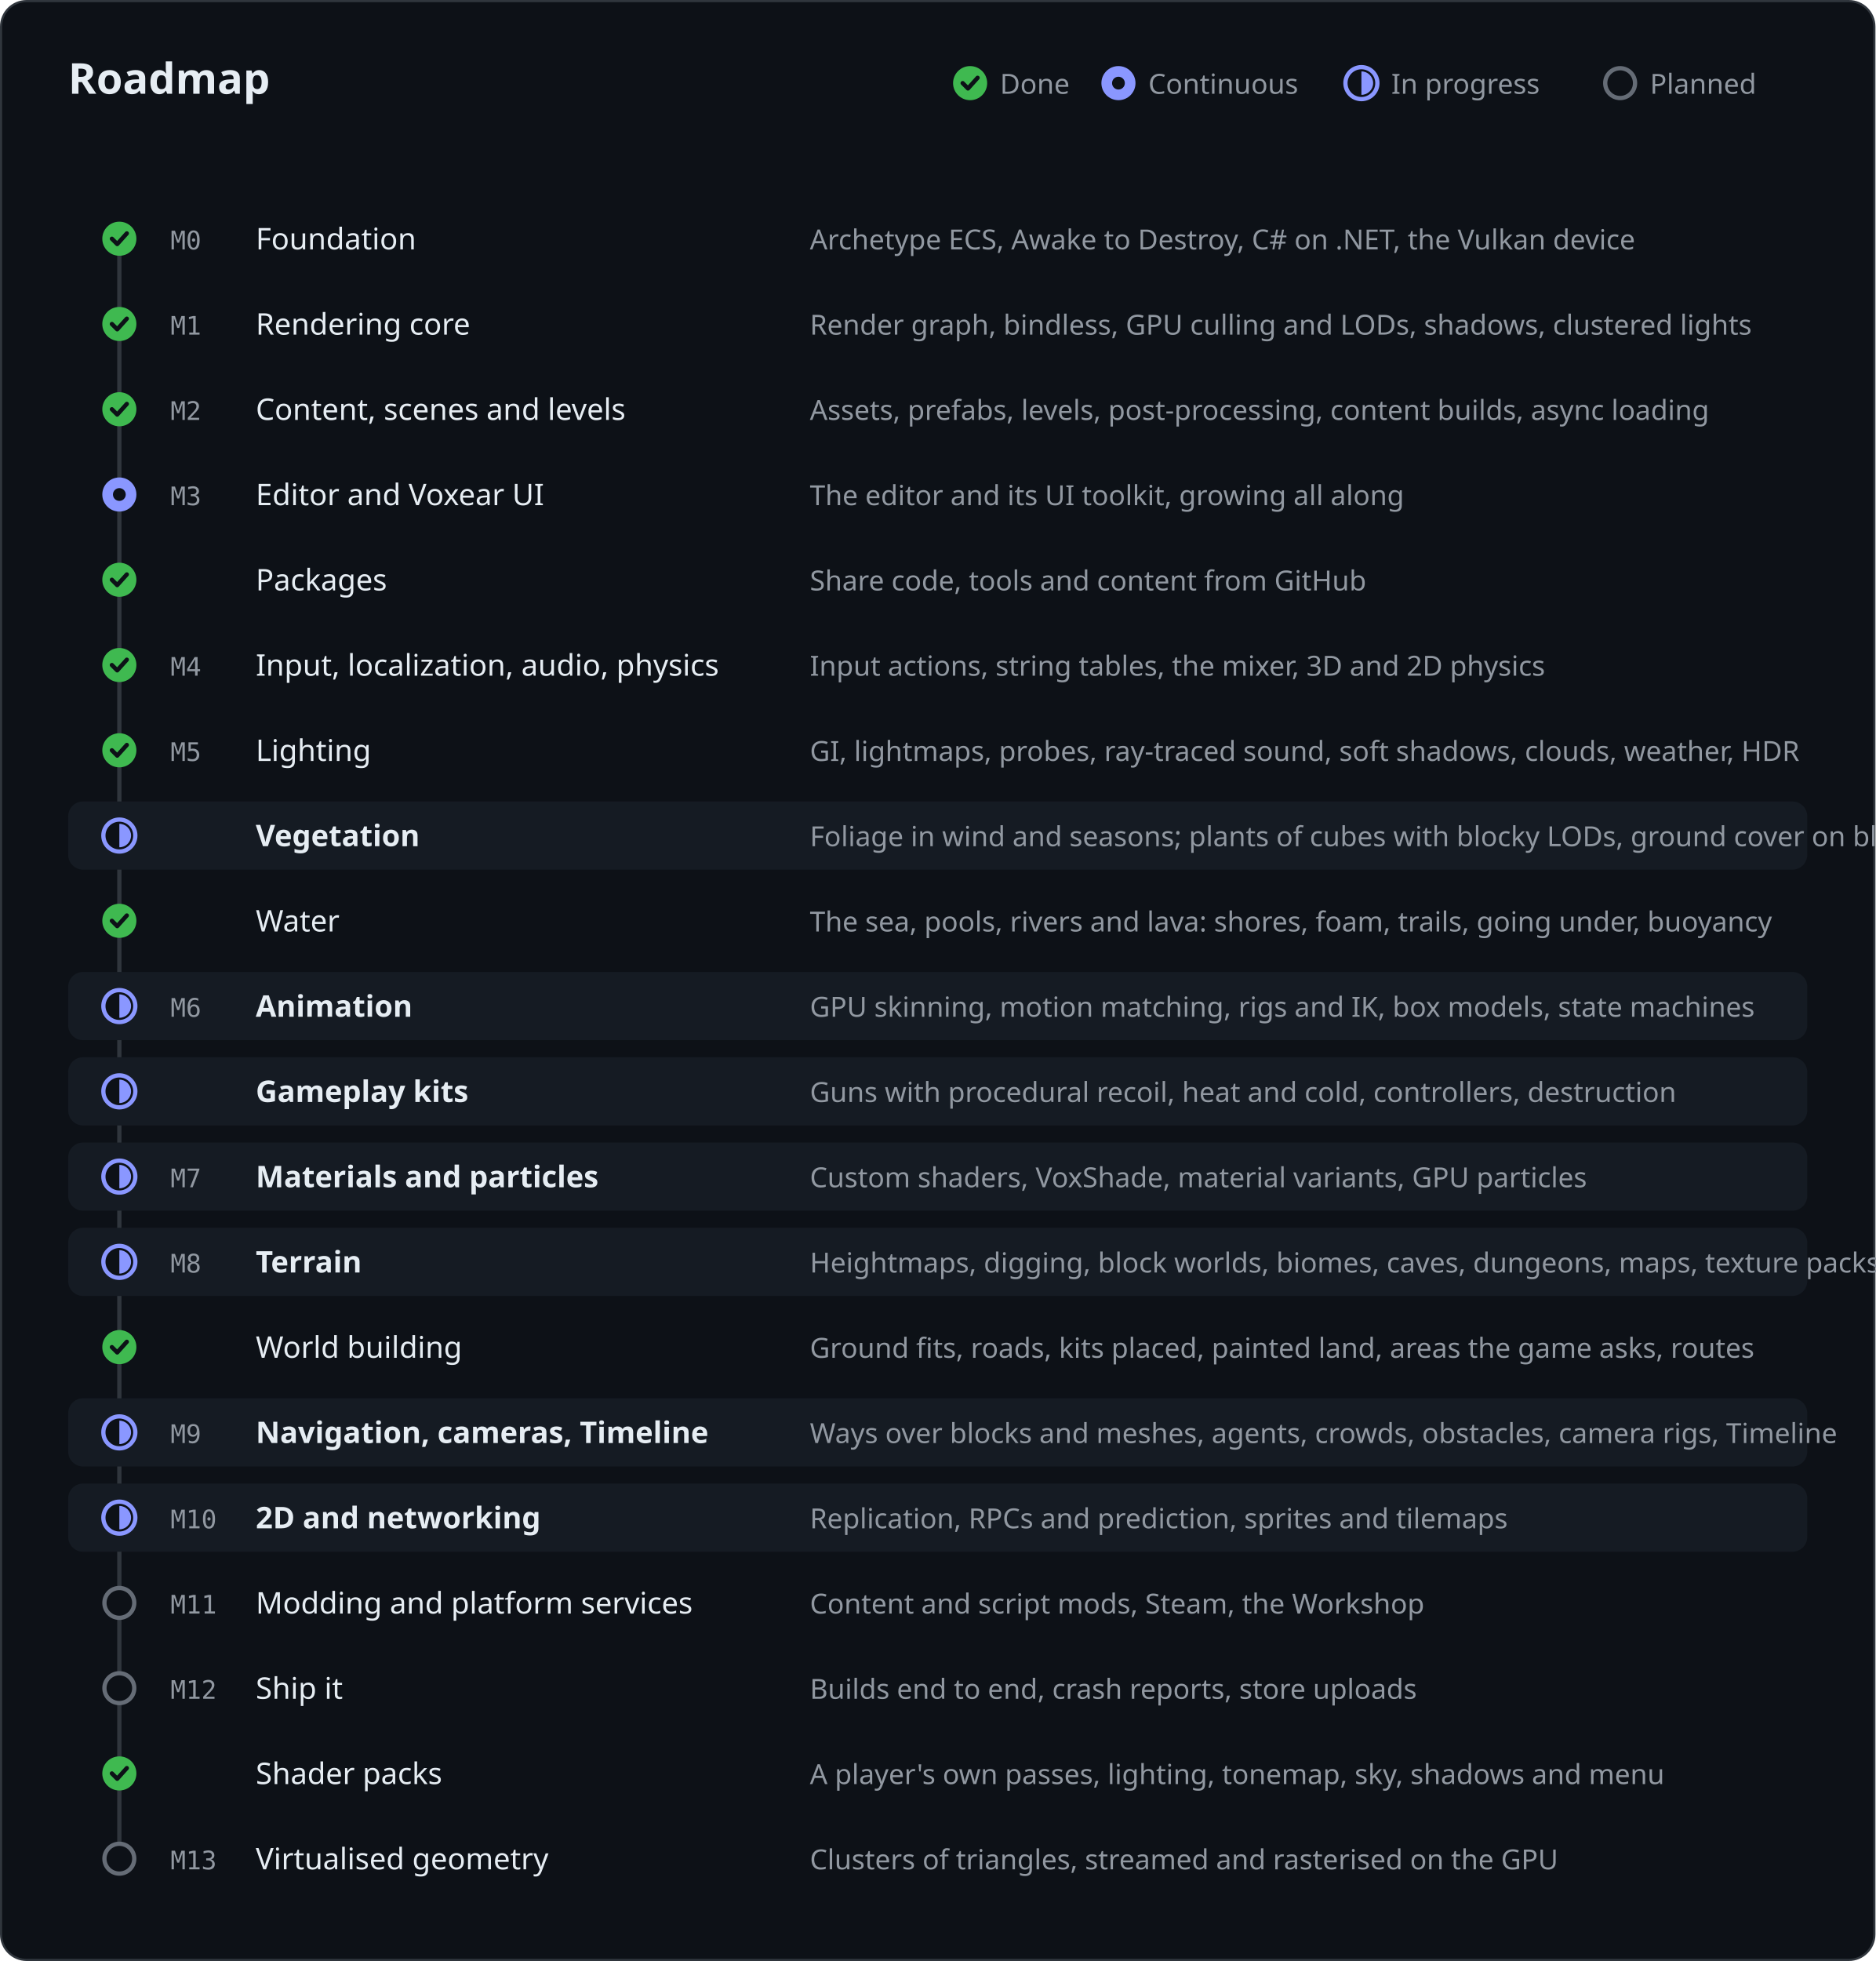
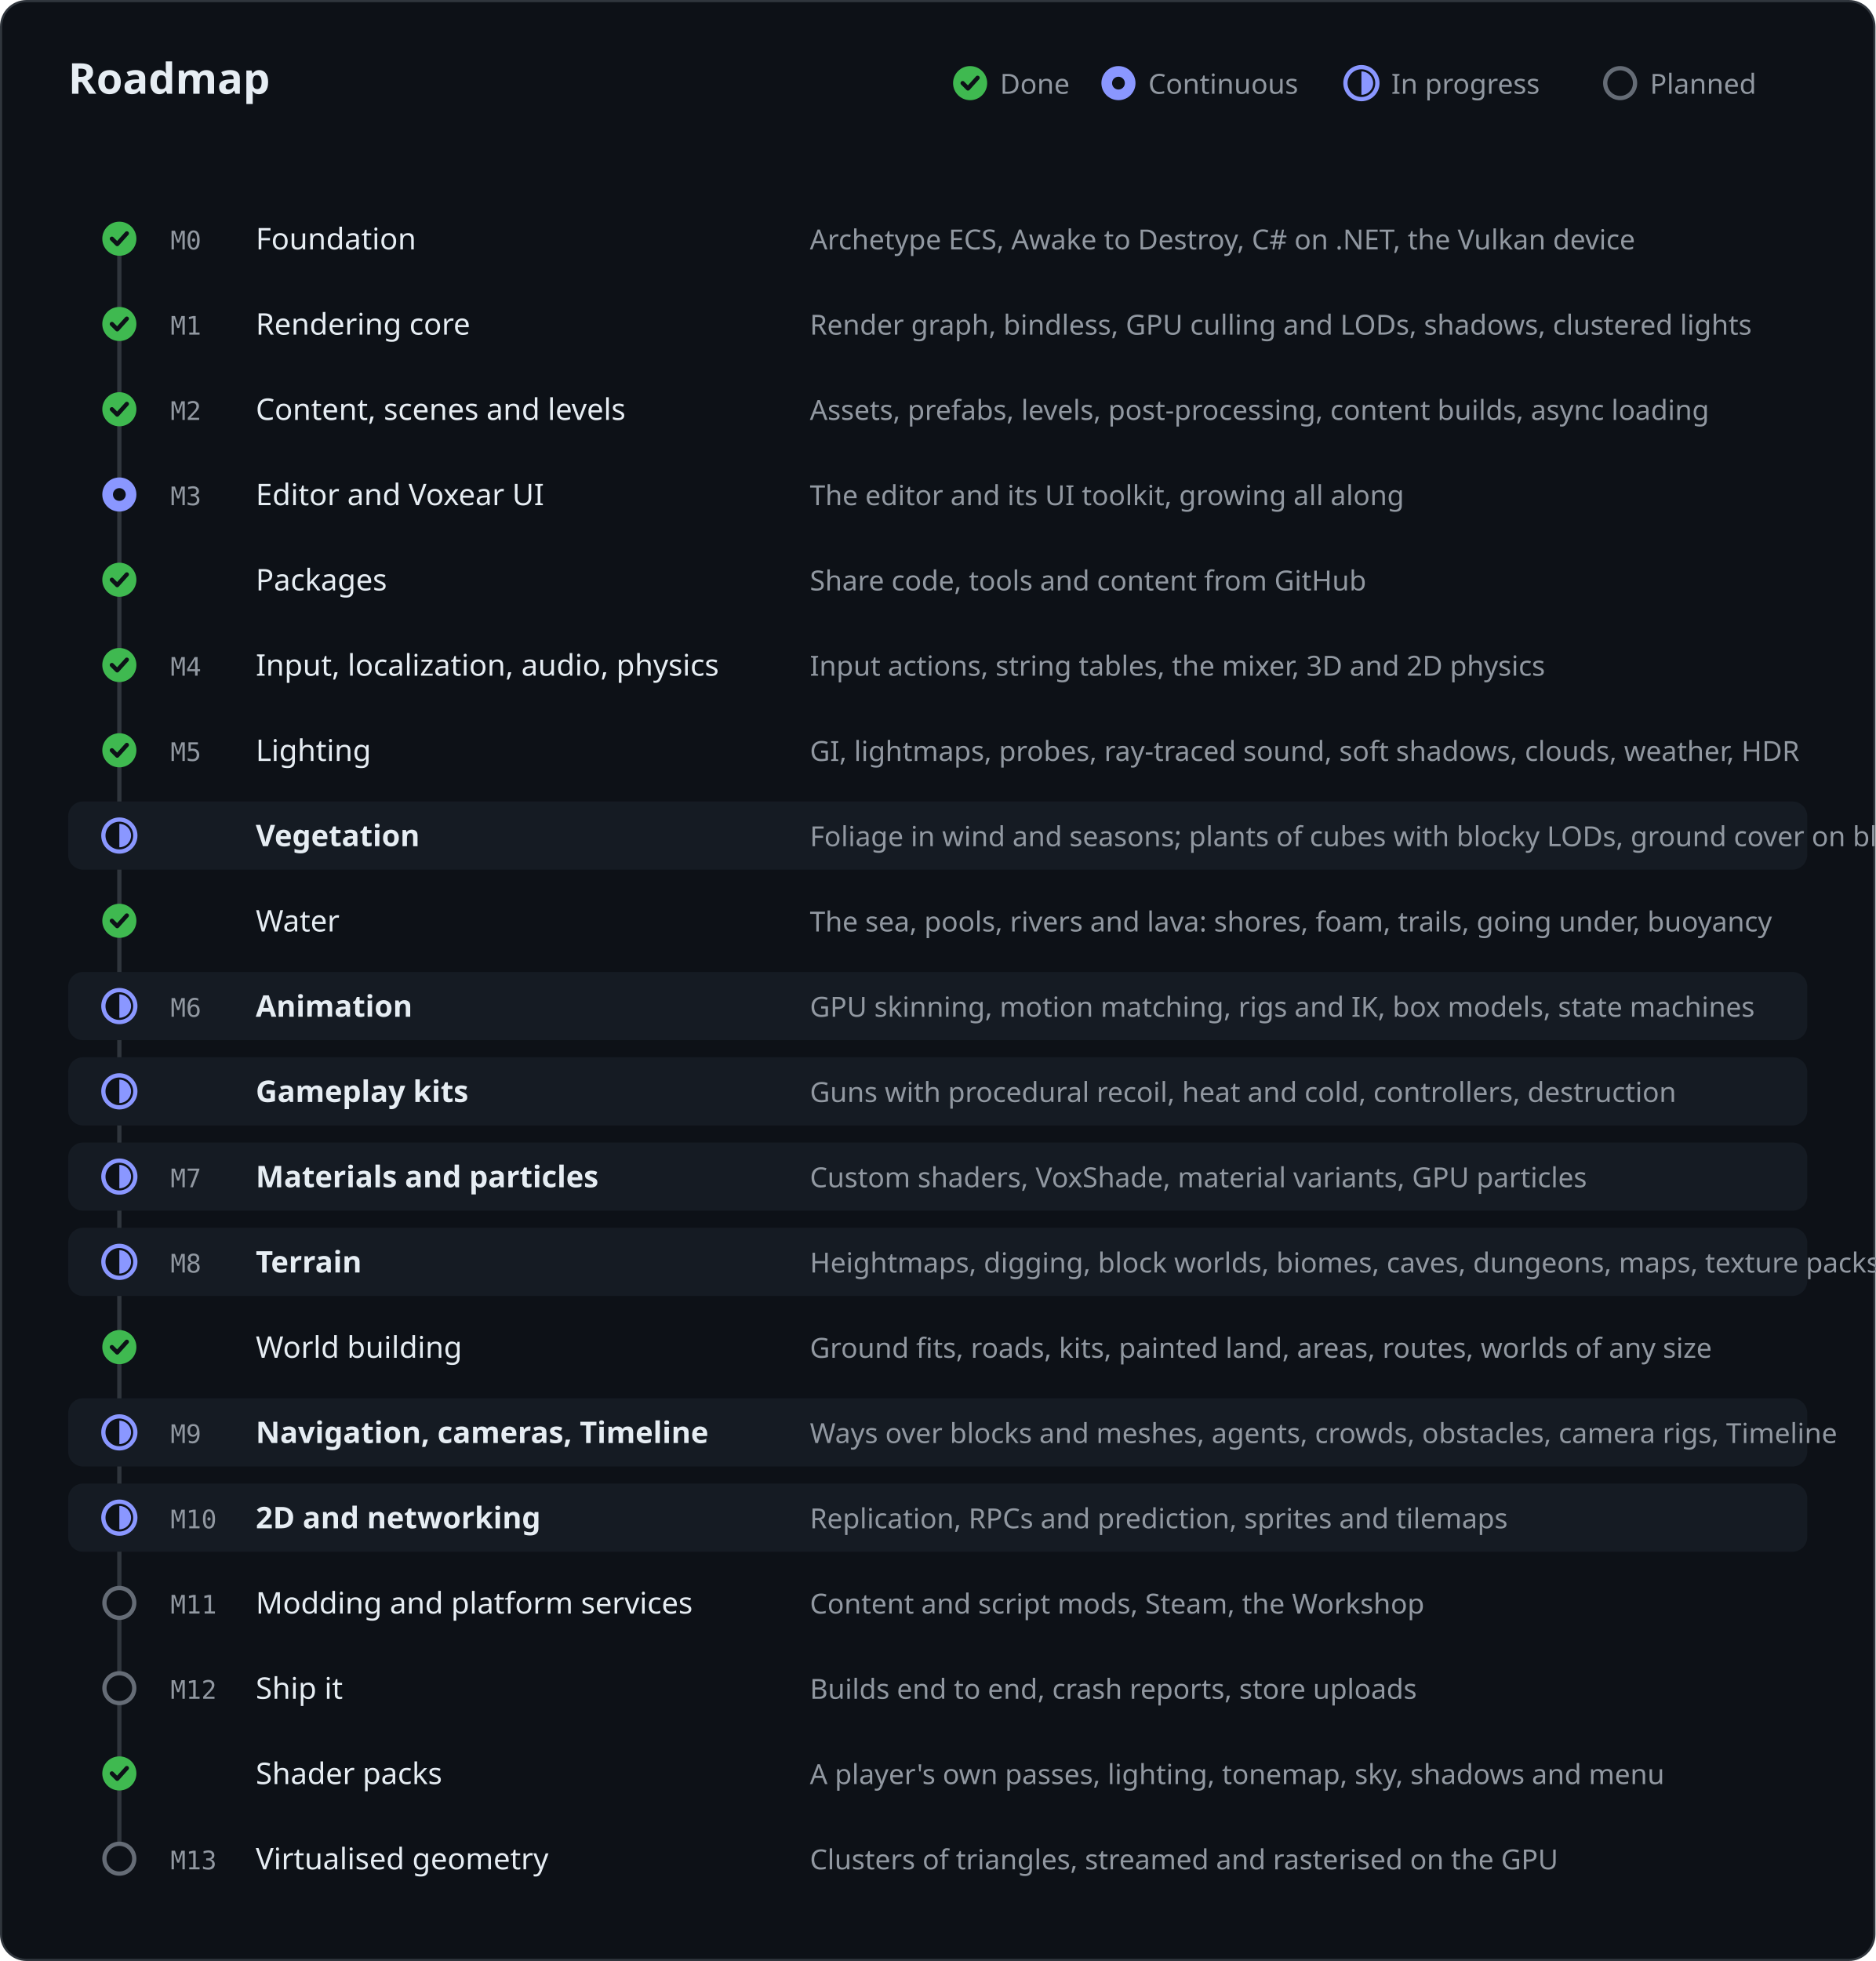
<svg xmlns="http://www.w3.org/2000/svg" width="880" height="920" viewBox="0 0 880 920" role="img" aria-label="Voxear roadmap">
  <rect x="0.5" y="0.5" width="879" height="919" rx="12" fill="#0d1117" stroke="#30363d" />
  <text x="32" y="44" font-family="-apple-system, BlinkMacSystemFont, 'Segoe UI', 'Noto Sans', Helvetica, Arial, sans-serif" font-size="20" font-weight="600" fill="#e6edf3">Roadmap</text>
  <circle cx="760.2" cy="39" r="7" fill="#0d1117" stroke="#656c76" stroke-width="2" />
  <text x="774.2" y="44" font-family="-apple-system, BlinkMacSystemFont, 'Segoe UI', 'Noto Sans', Helvetica, Arial, sans-serif" font-size="13" fill="#9198a1">Planned</text>
  <circle cx="638.8" cy="39" r="7.5" fill="#0d1117" stroke="#8a97ff" stroke-width="2" />
  <path d="M638.8 33.5 a5.5 5.5 0 0 1 0 11 z" fill="#8a97ff" />
  <text x="652.8" y="44" font-family="-apple-system, BlinkMacSystemFont, 'Segoe UI', 'Noto Sans', Helvetica, Arial, sans-serif" font-size="13" fill="#9198a1">In progress</text>
  <circle cx="524.8" cy="39" r="8" fill="#8a97ff" />
  <circle cx="524.8" cy="39" r="3" fill="#0d1117" />
  <text x="538.8" y="44" font-family="-apple-system, BlinkMacSystemFont, 'Segoe UI', 'Noto Sans', Helvetica, Arial, sans-serif" font-size="13" fill="#9198a1">Continuous</text>
  <circle cx="455.2" cy="39" r="8" fill="#3fb950" />
  <path d="M451.7 39 l2.5 2.5 l4.5-5" fill="none" stroke="#0d1117" stroke-width="2" stroke-linecap="round" stroke-linejoin="round" />
  <text x="469.2" y="44" font-family="-apple-system, BlinkMacSystemFont, 'Segoe UI', 'Noto Sans', Helvetica, Arial, sans-serif" font-size="13" fill="#9198a1">Done</text>
  <line x1="56" y1="112" x2="56" y2="872" stroke="#30363d" stroke-width="2" />
  <circle cx="56" cy="112" r="8" fill="#3fb950" />
  <path d="M52.5 112 l2.5 2.5 l4.5-5" fill="none" stroke="#0d1117" stroke-width="2" stroke-linecap="round" stroke-linejoin="round" />
  <text x="80" y="117" font-family="ui-monospace, SFMono-Regular, 'SF Mono', Menlo, Consolas, monospace" font-size="12" fill="#9198a1">M0</text>
  <text x="120" y="117" font-family="-apple-system, BlinkMacSystemFont, 'Segoe UI', 'Noto Sans', Helvetica, Arial, sans-serif" font-size="14" font-weight="500" fill="#e6edf3">Foundation</text>
  <text x="380" y="117" font-family="-apple-system, BlinkMacSystemFont, 'Segoe UI', 'Noto Sans', Helvetica, Arial, sans-serif" font-size="13" fill="#9198a1">Archetype ECS, Awake to Destroy, C# on .NET, the Vulkan device</text>
  <circle cx="56" cy="152" r="8" fill="#3fb950" />
  <path d="M52.5 152 l2.5 2.5 l4.5-5" fill="none" stroke="#0d1117" stroke-width="2" stroke-linecap="round" stroke-linejoin="round" />
  <text x="80" y="157" font-family="ui-monospace, SFMono-Regular, 'SF Mono', Menlo, Consolas, monospace" font-size="12" fill="#9198a1">M1</text>
  <text x="120" y="157" font-family="-apple-system, BlinkMacSystemFont, 'Segoe UI', 'Noto Sans', Helvetica, Arial, sans-serif" font-size="14" font-weight="500" fill="#e6edf3">Rendering core</text>
  <text x="380" y="157" font-family="-apple-system, BlinkMacSystemFont, 'Segoe UI', 'Noto Sans', Helvetica, Arial, sans-serif" font-size="13" fill="#9198a1">Render graph, bindless, GPU culling and LODs, shadows, clustered lights</text>
  <circle cx="56" cy="192" r="8" fill="#3fb950" />
  <path d="M52.5 192 l2.5 2.5 l4.5-5" fill="none" stroke="#0d1117" stroke-width="2" stroke-linecap="round" stroke-linejoin="round" />
  <text x="80" y="197" font-family="ui-monospace, SFMono-Regular, 'SF Mono', Menlo, Consolas, monospace" font-size="12" fill="#9198a1">M2</text>
  <text x="120" y="197" font-family="-apple-system, BlinkMacSystemFont, 'Segoe UI', 'Noto Sans', Helvetica, Arial, sans-serif" font-size="14" font-weight="500" fill="#e6edf3">Content, scenes and levels</text>
  <text x="380" y="197" font-family="-apple-system, BlinkMacSystemFont, 'Segoe UI', 'Noto Sans', Helvetica, Arial, sans-serif" font-size="13" fill="#9198a1">Assets, prefabs, levels, post-processing, content builds, async loading</text>
  <circle cx="56" cy="232" r="8" fill="#8a97ff" />
  <circle cx="56" cy="232" r="3" fill="#0d1117" />
  <text x="80" y="237" font-family="ui-monospace, SFMono-Regular, 'SF Mono', Menlo, Consolas, monospace" font-size="12" fill="#9198a1">M3</text>
  <text x="120" y="237" font-family="-apple-system, BlinkMacSystemFont, 'Segoe UI', 'Noto Sans', Helvetica, Arial, sans-serif" font-size="14" font-weight="500" fill="#e6edf3">Editor and Voxear UI</text>
  <text x="380" y="237" font-family="-apple-system, BlinkMacSystemFont, 'Segoe UI', 'Noto Sans', Helvetica, Arial, sans-serif" font-size="13" fill="#9198a1">The editor and its UI toolkit, growing all along</text>
  <circle cx="56" cy="272" r="8" fill="#3fb950" />
  <path d="M52.5 272 l2.5 2.5 l4.5-5" fill="none" stroke="#0d1117" stroke-width="2" stroke-linecap="round" stroke-linejoin="round" />
  <text x="80" y="277" font-family="ui-monospace, SFMono-Regular, 'SF Mono', Menlo, Consolas, monospace" font-size="12" fill="#9198a1" />
  <text x="120" y="277" font-family="-apple-system, BlinkMacSystemFont, 'Segoe UI', 'Noto Sans', Helvetica, Arial, sans-serif" font-size="14" font-weight="500" fill="#e6edf3">Packages</text>
  <text x="380" y="277" font-family="-apple-system, BlinkMacSystemFont, 'Segoe UI', 'Noto Sans', Helvetica, Arial, sans-serif" font-size="13" fill="#9198a1">Share code, tools and content from GitHub</text>
  <circle cx="56" cy="312" r="8" fill="#3fb950" />
  <path d="M52.5 312 l2.5 2.5 l4.5-5" fill="none" stroke="#0d1117" stroke-width="2" stroke-linecap="round" stroke-linejoin="round" />
  <text x="80" y="317" font-family="ui-monospace, SFMono-Regular, 'SF Mono', Menlo, Consolas, monospace" font-size="12" fill="#9198a1">M4</text>
  <text x="120" y="317" font-family="-apple-system, BlinkMacSystemFont, 'Segoe UI', 'Noto Sans', Helvetica, Arial, sans-serif" font-size="14" font-weight="500" fill="#e6edf3">Input, localization, audio, physics</text>
  <text x="380" y="317" font-family="-apple-system, BlinkMacSystemFont, 'Segoe UI', 'Noto Sans', Helvetica, Arial, sans-serif" font-size="13" fill="#9198a1">Input actions, string tables, the mixer, 3D and 2D physics</text>
  <circle cx="56" cy="352" r="8" fill="#3fb950" />
  <path d="M52.5 352 l2.5 2.5 l4.5-5" fill="none" stroke="#0d1117" stroke-width="2" stroke-linecap="round" stroke-linejoin="round" />
  <text x="80" y="357" font-family="ui-monospace, SFMono-Regular, 'SF Mono', Menlo, Consolas, monospace" font-size="12" fill="#9198a1">M5</text>
  <text x="120" y="357" font-family="-apple-system, BlinkMacSystemFont, 'Segoe UI', 'Noto Sans', Helvetica, Arial, sans-serif" font-size="14" font-weight="500" fill="#e6edf3">Lighting</text>
  <text x="380" y="357" font-family="-apple-system, BlinkMacSystemFont, 'Segoe UI', 'Noto Sans', Helvetica, Arial, sans-serif" font-size="13" fill="#9198a1">GI, lightmaps, probes, ray-traced sound, soft shadows, clouds, weather, HDR</text>
  <rect x="32" y="376" width="816" height="32" rx="7" fill="#151b23" />
  <circle cx="56" cy="392" r="7.5" fill="#0d1117" stroke="#8a97ff" stroke-width="2" />
  <path d="M56 386.5 a5.5 5.5 0 0 1 0 11 z" fill="#8a97ff" />
  <text x="80" y="397" font-family="ui-monospace, SFMono-Regular, 'SF Mono', Menlo, Consolas, monospace" font-size="12" fill="#9198a1" />
  <text x="120" y="397" font-family="-apple-system, BlinkMacSystemFont, 'Segoe UI', 'Noto Sans', Helvetica, Arial, sans-serif" font-size="14" font-weight="600" fill="#e6edf3">Vegetation</text>
  <text x="380" y="397" font-family="-apple-system, BlinkMacSystemFont, 'Segoe UI', 'Noto Sans', Helvetica, Arial, sans-serif" font-size="13" fill="#9198a1">Foliage in wind and seasons; plants of cubes with blocky LODs, ground cover on blocks</text>
  <circle cx="56" cy="432" r="8" fill="#3fb950" />
  <path d="M52.5 432 l2.5 2.5 l4.5-5" fill="none" stroke="#0d1117" stroke-width="2" stroke-linecap="round" stroke-linejoin="round" />
  <text x="80" y="437" font-family="ui-monospace, SFMono-Regular, 'SF Mono', Menlo, Consolas, monospace" font-size="12" fill="#9198a1" />
  <text x="120" y="437" font-family="-apple-system, BlinkMacSystemFont, 'Segoe UI', 'Noto Sans', Helvetica, Arial, sans-serif" font-size="14" font-weight="500" fill="#e6edf3">Water</text>
  <text x="380" y="437" font-family="-apple-system, BlinkMacSystemFont, 'Segoe UI', 'Noto Sans', Helvetica, Arial, sans-serif" font-size="13" fill="#9198a1">The sea, pools, rivers and lava: shores, foam, trails, going under, buoyancy</text>
  <rect x="32" y="456" width="816" height="32" rx="7" fill="#151b23" />
  <circle cx="56" cy="472" r="7.5" fill="#0d1117" stroke="#8a97ff" stroke-width="2" />
  <path d="M56 466.5 a5.5 5.5 0 0 1 0 11 z" fill="#8a97ff" />
  <text x="80" y="477" font-family="ui-monospace, SFMono-Regular, 'SF Mono', Menlo, Consolas, monospace" font-size="12" fill="#9198a1">M6</text>
  <text x="120" y="477" font-family="-apple-system, BlinkMacSystemFont, 'Segoe UI', 'Noto Sans', Helvetica, Arial, sans-serif" font-size="14" font-weight="600" fill="#e6edf3">Animation</text>
  <text x="380" y="477" font-family="-apple-system, BlinkMacSystemFont, 'Segoe UI', 'Noto Sans', Helvetica, Arial, sans-serif" font-size="13" fill="#9198a1">GPU skinning, motion matching, rigs and IK, box models, state machines</text>
  <rect x="32" y="496" width="816" height="32" rx="7" fill="#151b23" />
  <circle cx="56" cy="512" r="7.5" fill="#0d1117" stroke="#8a97ff" stroke-width="2" />
  <path d="M56 506.5 a5.5 5.5 0 0 1 0 11 z" fill="#8a97ff" />
  <text x="80" y="517" font-family="ui-monospace, SFMono-Regular, 'SF Mono', Menlo, Consolas, monospace" font-size="12" fill="#9198a1" />
  <text x="120" y="517" font-family="-apple-system, BlinkMacSystemFont, 'Segoe UI', 'Noto Sans', Helvetica, Arial, sans-serif" font-size="14" font-weight="600" fill="#e6edf3">Gameplay kits</text>
  <text x="380" y="517" font-family="-apple-system, BlinkMacSystemFont, 'Segoe UI', 'Noto Sans', Helvetica, Arial, sans-serif" font-size="13" fill="#9198a1">Guns with procedural recoil, heat and cold, controllers, destruction</text>
  <rect x="32" y="536" width="816" height="32" rx="7" fill="#151b23" />
  <circle cx="56" cy="552" r="7.5" fill="#0d1117" stroke="#8a97ff" stroke-width="2" />
  <path d="M56 546.5 a5.5 5.5 0 0 1 0 11 z" fill="#8a97ff" />
  <text x="80" y="557" font-family="ui-monospace, SFMono-Regular, 'SF Mono', Menlo, Consolas, monospace" font-size="12" fill="#9198a1">M7</text>
  <text x="120" y="557" font-family="-apple-system, BlinkMacSystemFont, 'Segoe UI', 'Noto Sans', Helvetica, Arial, sans-serif" font-size="14" font-weight="600" fill="#e6edf3">Materials and particles</text>
  <text x="380" y="557" font-family="-apple-system, BlinkMacSystemFont, 'Segoe UI', 'Noto Sans', Helvetica, Arial, sans-serif" font-size="13" fill="#9198a1">Custom shaders, VoxShade, material variants, GPU particles</text>
  <rect x="32" y="576" width="816" height="32" rx="7" fill="#151b23" />
  <circle cx="56" cy="592" r="7.5" fill="#0d1117" stroke="#8a97ff" stroke-width="2" />
  <path d="M56 586.5 a5.5 5.5 0 0 1 0 11 z" fill="#8a97ff" />
  <text x="80" y="597" font-family="ui-monospace, SFMono-Regular, 'SF Mono', Menlo, Consolas, monospace" font-size="12" fill="#9198a1">M8</text>
  <text x="120" y="597" font-family="-apple-system, BlinkMacSystemFont, 'Segoe UI', 'Noto Sans', Helvetica, Arial, sans-serif" font-size="14" font-weight="600" fill="#e6edf3">Terrain</text>
  <text x="380" y="597" font-family="-apple-system, BlinkMacSystemFont, 'Segoe UI', 'Noto Sans', Helvetica, Arial, sans-serif" font-size="13" fill="#9198a1">Heightmaps, digging, block worlds, biomes, caves, dungeons, maps, texture packs</text>
  <circle cx="56" cy="632" r="8" fill="#3fb950" />
  <path d="M52.5 632 l2.5 2.5 l4.5-5" fill="none" stroke="#0d1117" stroke-width="2" stroke-linecap="round" stroke-linejoin="round" />
  <text x="80" y="637" font-family="ui-monospace, SFMono-Regular, 'SF Mono', Menlo, Consolas, monospace" font-size="12" fill="#9198a1" />
  <text x="120" y="637" font-family="-apple-system, BlinkMacSystemFont, 'Segoe UI', 'Noto Sans', Helvetica, Arial, sans-serif" font-size="14" font-weight="500" fill="#e6edf3">World building</text>
-   <text x="380" y="637" font-family="-apple-system, BlinkMacSystemFont, 'Segoe UI', 'Noto Sans', Helvetica, Arial, sans-serif" font-size="13" fill="#9198a1">Ground fits, roads, kits placed, painted land, areas the game asks, routes</text>
+   <text x="380" y="637" font-family="-apple-system, BlinkMacSystemFont, 'Segoe UI', 'Noto Sans', Helvetica, Arial, sans-serif" font-size="13" fill="#9198a1">Ground fits, roads, kits, painted land, areas, routes, worlds of any size</text>
  <rect x="32" y="656" width="816" height="32" rx="7" fill="#151b23" />
  <circle cx="56" cy="672" r="7.5" fill="#0d1117" stroke="#8a97ff" stroke-width="2" />
  <path d="M56 666.5 a5.5 5.5 0 0 1 0 11 z" fill="#8a97ff" />
  <text x="80" y="677" font-family="ui-monospace, SFMono-Regular, 'SF Mono', Menlo, Consolas, monospace" font-size="12" fill="#9198a1">M9</text>
  <text x="120" y="677" font-family="-apple-system, BlinkMacSystemFont, 'Segoe UI', 'Noto Sans', Helvetica, Arial, sans-serif" font-size="14" font-weight="600" fill="#e6edf3">Navigation, cameras, Timeline</text>
  <text x="380" y="677" font-family="-apple-system, BlinkMacSystemFont, 'Segoe UI', 'Noto Sans', Helvetica, Arial, sans-serif" font-size="13" fill="#9198a1">Ways over blocks and meshes, agents, crowds, obstacles, camera rigs, Timeline</text>
  <rect x="32" y="696" width="816" height="32" rx="7" fill="#151b23" />
  <circle cx="56" cy="712" r="7.5" fill="#0d1117" stroke="#8a97ff" stroke-width="2" />
  <path d="M56 706.5 a5.5 5.5 0 0 1 0 11 z" fill="#8a97ff" />
  <text x="80" y="717" font-family="ui-monospace, SFMono-Regular, 'SF Mono', Menlo, Consolas, monospace" font-size="12" fill="#9198a1">M10</text>
  <text x="120" y="717" font-family="-apple-system, BlinkMacSystemFont, 'Segoe UI', 'Noto Sans', Helvetica, Arial, sans-serif" font-size="14" font-weight="600" fill="#e6edf3">2D and networking</text>
  <text x="380" y="717" font-family="-apple-system, BlinkMacSystemFont, 'Segoe UI', 'Noto Sans', Helvetica, Arial, sans-serif" font-size="13" fill="#9198a1">Replication, RPCs and prediction, sprites and tilemaps</text>
  <circle cx="56" cy="752" r="7" fill="#0d1117" stroke="#656c76" stroke-width="2" />
  <text x="80" y="757" font-family="ui-monospace, SFMono-Regular, 'SF Mono', Menlo, Consolas, monospace" font-size="12" fill="#9198a1">M11</text>
  <text x="120" y="757" font-family="-apple-system, BlinkMacSystemFont, 'Segoe UI', 'Noto Sans', Helvetica, Arial, sans-serif" font-size="14" font-weight="500" fill="#e6edf3">Modding and platform services</text>
  <text x="380" y="757" font-family="-apple-system, BlinkMacSystemFont, 'Segoe UI', 'Noto Sans', Helvetica, Arial, sans-serif" font-size="13" fill="#9198a1">Content and script mods, Steam, the Workshop</text>
  <circle cx="56" cy="792" r="7" fill="#0d1117" stroke="#656c76" stroke-width="2" />
  <text x="80" y="797" font-family="ui-monospace, SFMono-Regular, 'SF Mono', Menlo, Consolas, monospace" font-size="12" fill="#9198a1">M12</text>
  <text x="120" y="797" font-family="-apple-system, BlinkMacSystemFont, 'Segoe UI', 'Noto Sans', Helvetica, Arial, sans-serif" font-size="14" font-weight="500" fill="#e6edf3">Ship it</text>
  <text x="380" y="797" font-family="-apple-system, BlinkMacSystemFont, 'Segoe UI', 'Noto Sans', Helvetica, Arial, sans-serif" font-size="13" fill="#9198a1">Builds end to end, crash reports, store uploads</text>
  <circle cx="56" cy="832" r="8" fill="#3fb950" />
  <path d="M52.5 832 l2.5 2.5 l4.5-5" fill="none" stroke="#0d1117" stroke-width="2" stroke-linecap="round" stroke-linejoin="round" />
  <text x="80" y="837" font-family="ui-monospace, SFMono-Regular, 'SF Mono', Menlo, Consolas, monospace" font-size="12" fill="#9198a1" />
  <text x="120" y="837" font-family="-apple-system, BlinkMacSystemFont, 'Segoe UI', 'Noto Sans', Helvetica, Arial, sans-serif" font-size="14" font-weight="500" fill="#e6edf3">Shader packs</text>
  <text x="380" y="837" font-family="-apple-system, BlinkMacSystemFont, 'Segoe UI', 'Noto Sans', Helvetica, Arial, sans-serif" font-size="13" fill="#9198a1">A player's own passes, lighting, tonemap, sky, shadows and menu</text>
  <circle cx="56" cy="872" r="7" fill="#0d1117" stroke="#656c76" stroke-width="2" />
  <text x="80" y="877" font-family="ui-monospace, SFMono-Regular, 'SF Mono', Menlo, Consolas, monospace" font-size="12" fill="#9198a1">M13</text>
  <text x="120" y="877" font-family="-apple-system, BlinkMacSystemFont, 'Segoe UI', 'Noto Sans', Helvetica, Arial, sans-serif" font-size="14" font-weight="500" fill="#e6edf3">Virtualised geometry</text>
  <text x="380" y="877" font-family="-apple-system, BlinkMacSystemFont, 'Segoe UI', 'Noto Sans', Helvetica, Arial, sans-serif" font-size="13" fill="#9198a1">Clusters of triangles, streamed and rasterised on the GPU</text>
</svg>
